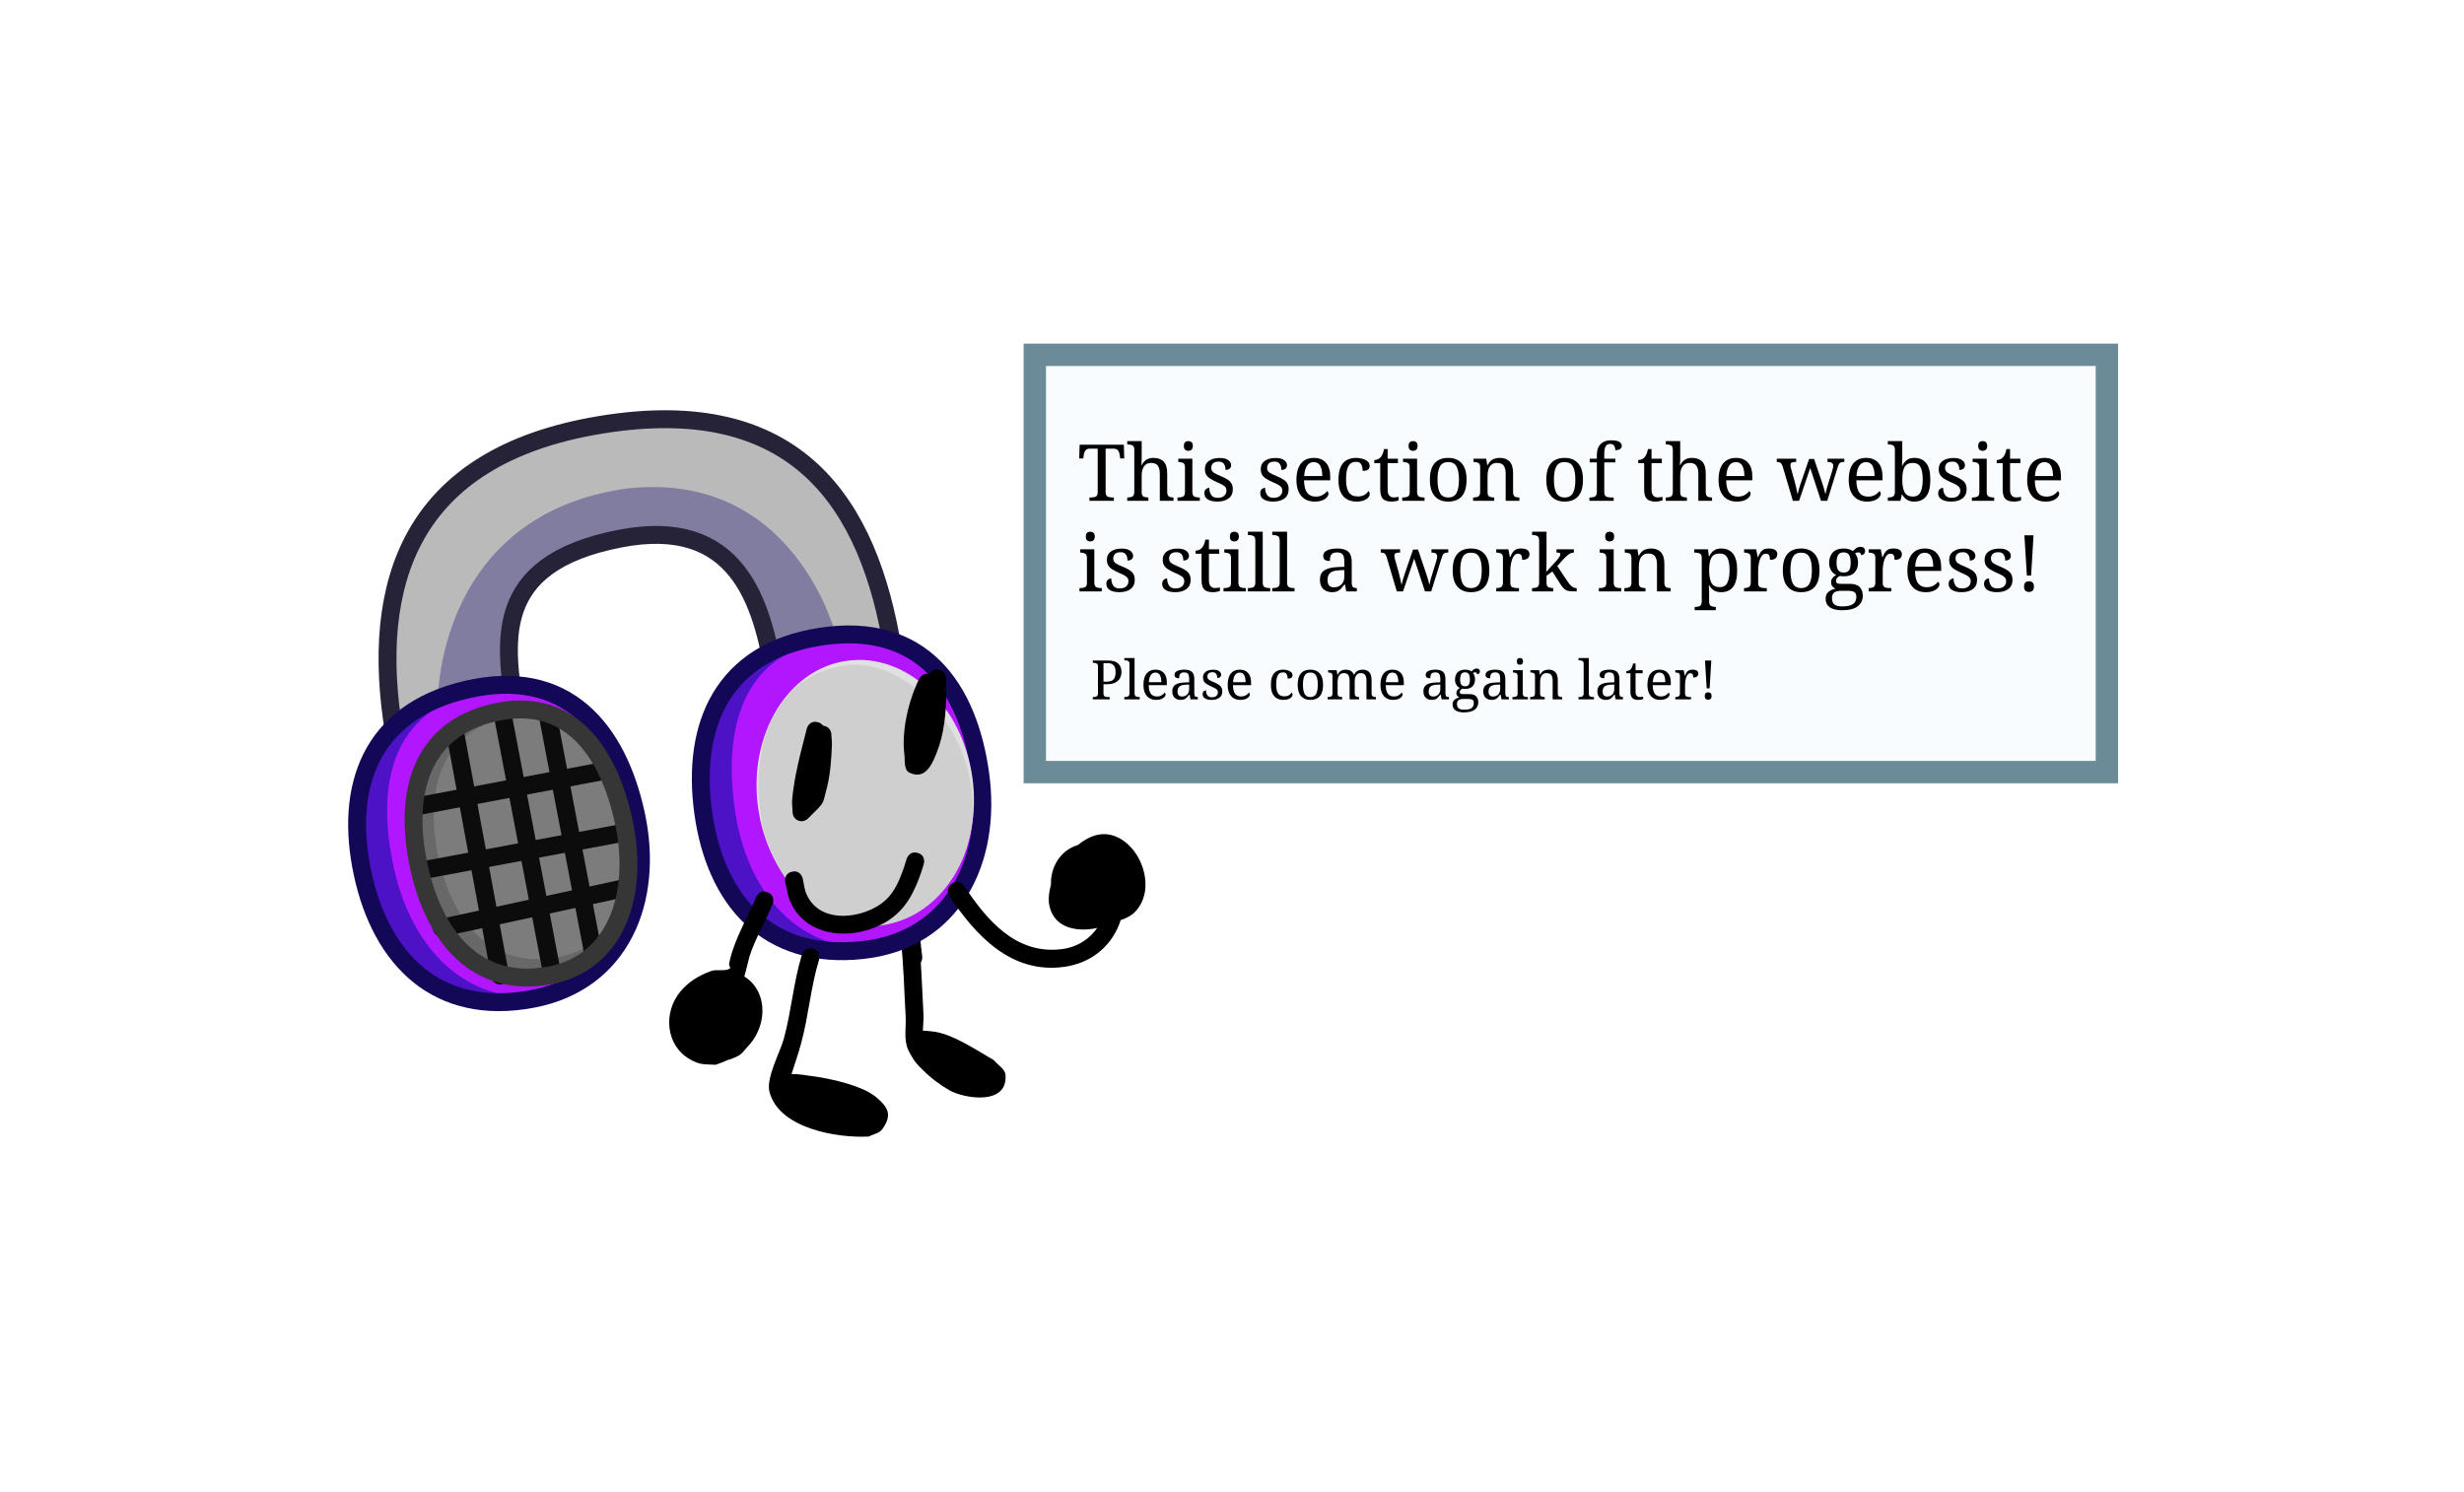
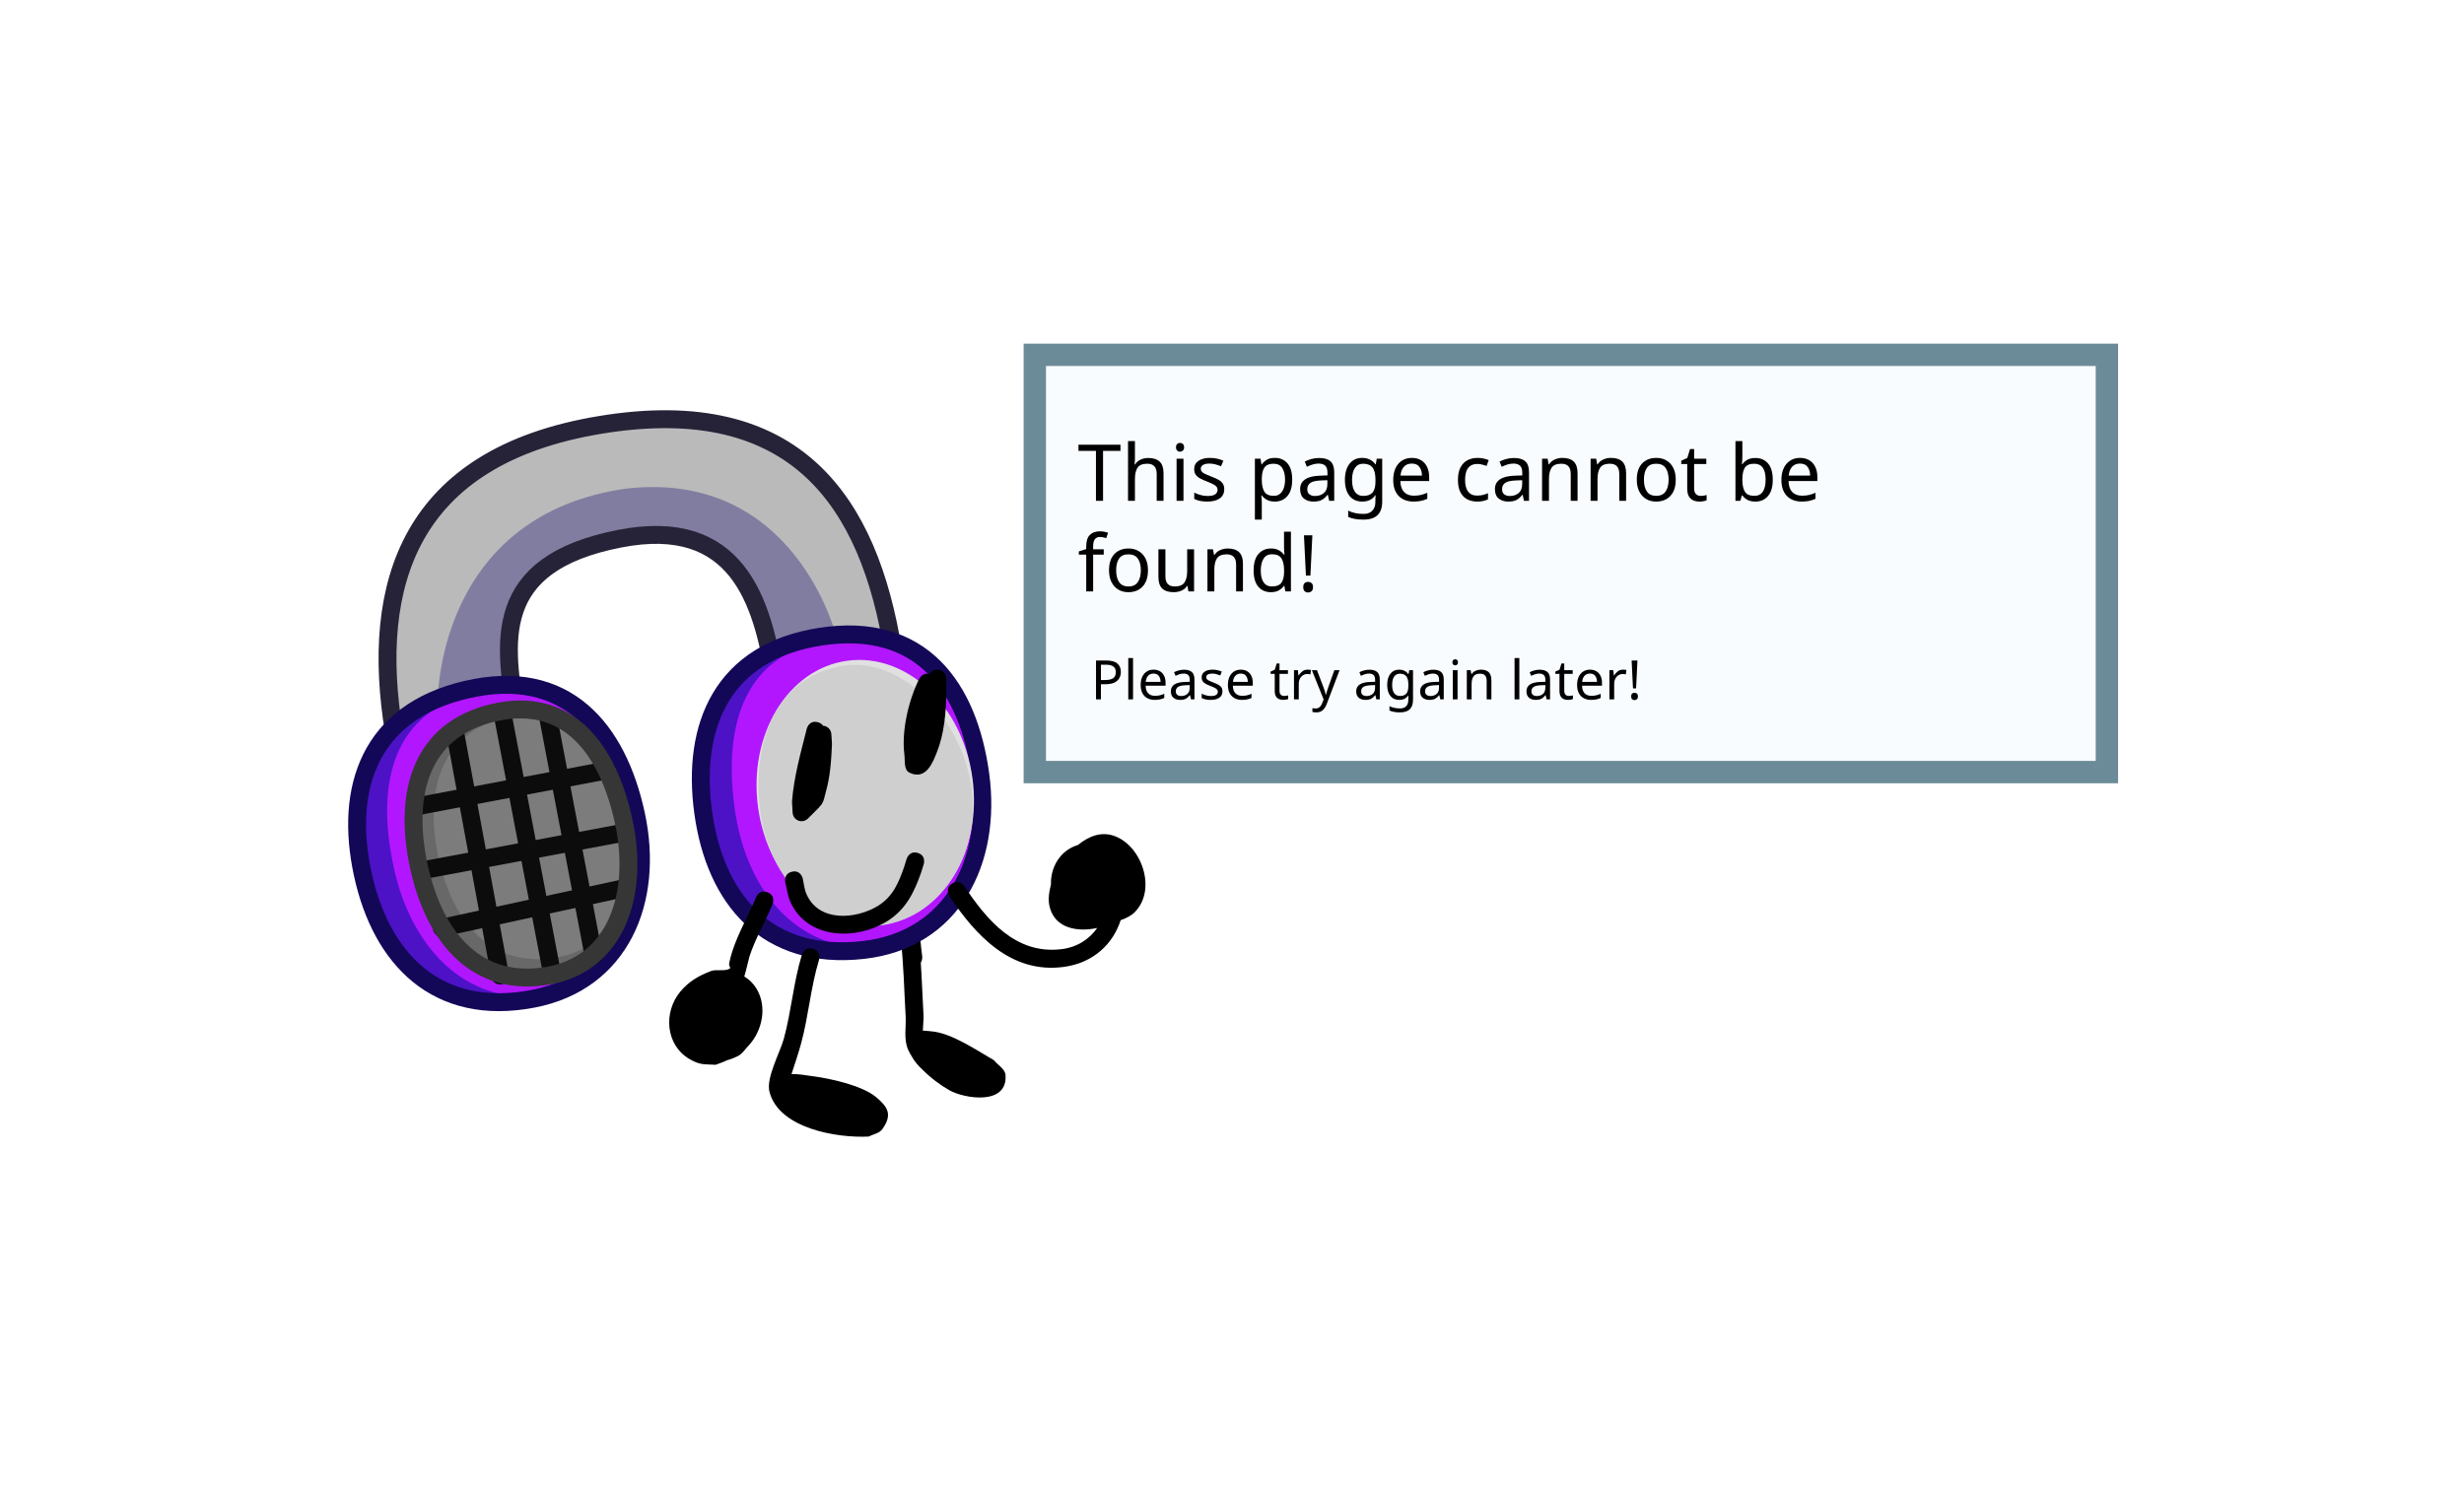
<svg xmlns="http://www.w3.org/2000/svg" version="1.1" width="550.497" height="333.274" viewBox="0,0,550.497,333.274">
  <g transform="translate(35.24846,-13.3631)">
    <g data-paper-data="{&quot;isPaintingLayer&quot;:true}" fill-rule="nonzero" stroke-linejoin="miter" stroke-miterlimit="10" stroke-dasharray="" stroke-dashoffset="0" style="mix-blend-mode: normal">
      <path d="M168.095,215.849c2,0 2,2 2,2l-0.003,1.305c0.139,2.643 0.34,5.257 0.69,7.88c0,0 0.105,0.785 -0.312,1.433c0.258,3.893 0.382,7.817 0.607,11.683c0.056,0.96 -0.116,2.251 -0.146,3.497c0.642,0.019 1.306,0.112 1.882,0.158c4.511,0.359 10.223,4.293 14.01,6.466c0.86,1.103 2.478,1.913 2.579,3.308c0.497,6.868 -9.212,5.281 -12.539,3.399c-1.987,-1.123 -4.221,-2.773 -6.066,-4.666c-0.837,-0.754 -1.765,-1.79 -2.376,-2.956c-0.288,-0.456 -0.542,-0.918 -0.754,-1.381c-1.073,-2.343 -0.436,-5.12 -0.582,-7.577c-0.342,-5.761 -0.426,-11.656 -1.118,-17.375c0,0 -0.085,-0.71 0.271,-1.331c-0.054,-0.774 -0.1,-1.55 -0.141,-2.328l-0.003,-1.516c0,0 0,-2 2,-2z" fill="#000000" stroke="none" stroke-width="0.5" stroke-linecap="butt" />
      <g data-paper-data="{&quot;index&quot;:null}">
        <g stroke-linecap="butt">
          <path d="M52.933,176.906c-5.323,-32.808 3.321,-61.387 46.119,-68.45c43.997,-7.261 60.072,17.55 65.395,50.358c0.706,4.353 -26.068,8.545 -26.47,6.069c-2.749,-16.942 -8.274,-36.143 -34.55,-31.004c-29.114,5.657 -25.786,23.405 -23.037,40.347c0.343,2.112 -26.871,6.292 -27.457,2.681z" fill="#bababa" stroke="none" stroke-width="0" />
          <path d="M62.798,176.711c-1.591,-9.807 1.196,-48.4 41.825,-54.17c37.813,-4.341 46.936,32.944 46.936,32.944c0,0 -12.367,11.001 -12.558,9.823c-2.749,-16.942 -9.983,-37.086 -36.258,-31.947c-29.114,5.657 -24.078,24.348 -21.329,41.29c0.343,2.112 -18.03,5.671 -18.616,2.06z" fill="#817da1" stroke="none" stroke-width="0" />
          <path d="M52.732,176.754c-5.323,-32.808 3.321,-61.387 46.119,-68.45c43.997,-7.261 60.072,17.55 65.395,50.358c0.706,4.353 -26.068,8.545 -26.47,6.069c-2.749,-16.942 -8.274,-36.143 -34.55,-31.004c-29.114,5.657 -25.786,23.405 -23.037,40.347c0.343,2.112 -26.871,6.292 -27.457,2.681z" fill="none" stroke="#262338" stroke-width="4" />
        </g>
        <g stroke-linecap="butt">
          <path d="M183.765,186.406c2.64,19.331 -6.183,36.996 -26.176,39.229c-21.617,2.414 -33.095,-11.444 -35.735,-30.775c-2.64,-19.331 4.281,-35.841 26.176,-39.229c22.706,-3.513 33.095,11.444 35.735,30.775z" fill="#4d12c6" stroke="none" stroke-width="0" />
          <path d="M183.765,186.406c2.64,19.331 -4.558,36.774 -21.613,38.606c-18.441,1.98 -30.638,-11.779 -33.277,-31.11c-2.64,-19.331 2.613,-34.66 21.273,-37.606c21.956,-3.172 30.978,10.78 33.617,30.111z" fill="#b216ff" stroke="none" stroke-width="0" />
          <path d="M183.765,186.406c2.64,19.331 -6.183,36.996 -26.176,39.229c-21.617,2.414 -33.095,-11.444 -35.735,-30.775c-2.64,-19.331 4.281,-35.841 26.176,-39.229c22.706,-3.513 33.095,11.444 35.735,30.775z" fill="none" stroke="#130857" stroke-width="4" />
          <path d="M182.013,187.211c2.223,16.28 -6.698,30.942 -19.926,32.749c-13.228,1.806 -25.753,-9.927 -27.976,-26.208c-2.223,-16.28 6.698,-30.942 19.926,-32.749c13.228,-1.806 25.753,9.927 27.976,26.208z" fill="#e0e0e0" stroke="none" stroke-width="0" />
          <path d="M181.802,189.477c2.135,15.634 -7.56,28.947 -20.263,30.682c-12.703,1.735 -24.731,-9.533 -26.866,-25.168c-2.135,-15.634 3.392,-30.799 18.903,-32.917c12.703,-1.735 26.091,11.769 28.226,27.403z" fill="#cfcfcf" stroke="none" stroke-width="0" />
        </g>
        <g>
          <g stroke-linecap="butt">
            <path d="M106.866,195.451c4.1,19.075 -3.356,37.359 -23.121,41.103c-21.371,4.049 -33.869,-8.897 -37.969,-27.972c-4.1,-19.075 1.546,-36.063 23.121,-41.103c22.374,-5.227 33.869,8.897 37.969,27.972z" fill="#4d12c6" stroke="none" stroke-width="0" />
            <path d="M106.866,195.451c4.1,19.075 -1.752,37.014 -18.619,40.135c-18.237,3.375 -31.444,-9.419 -35.544,-28.493c-4.1,-19.075 -0.027,-34.759 18.355,-39.113c21.652,-4.83 31.707,8.396 35.807,27.471z" fill="#b216ff" stroke="none" stroke-width="0" />
            <path d="M106.866,195.451c4.1,19.075 -3.356,37.359 -23.121,41.103c-21.371,4.049 -33.869,-8.897 -37.969,-27.972c-4.1,-19.075 1.546,-36.063 23.121,-41.103c22.374,-5.227 33.869,8.897 37.969,27.972z" fill="none" stroke="#130857" stroke-width="4" />
          </g>
          <g>
            <path d="M104.847,197.705c3.483,16.203 -1.767,31.502 -16.599,34.262c-16.037,2.984 -25.728,-8.212 -29.211,-24.415c-3.483,-16.203 0.429,-30.444 16.599,-34.262c16.769,-3.959 25.728,8.212 29.211,24.415z" fill="#686868" stroke="none" stroke-width="0" stroke-linecap="butt" />
            <path d="M104.585,195.929c3.183,14.809 -1.615,28.791 -15.17,31.314c-14.657,2.727 -23.514,-7.505 -26.698,-22.314c-3.183,-14.809 0.392,-27.824 15.17,-31.314c15.326,-3.619 23.514,7.505 26.698,22.314z" fill="#7c7c7c" stroke="none" stroke-width="0" stroke-linecap="butt" />
            <path d="M76.475,231.339l-9.932,-53.687" fill="none" stroke="#0c0c0c" stroke-width="4" stroke-linecap="round" />
            <path d="M88.051,230.688l-10.86,-56.934" fill="none" stroke="#0c0c0c" stroke-width="4" stroke-linecap="round" />
            <path d="M58.094,193.497l41.344,-7.829" fill="none" stroke="#0c0c0c" stroke-width="4" stroke-linecap="round" />
            <path d="M104.36,199.376l-45.607,8.525" fill="none" stroke="#0c0c0c" stroke-width="4" stroke-linecap="round" />
            <path d="M63.455,220.668l40.689,-8.836" fill="none" stroke="#0c0c0c" stroke-width="4" stroke-linecap="round" />
            <path d="M87.064,172.849l10.287,53.932" fill="none" stroke="#0c0c0c" stroke-width="4" stroke-linecap="round" />
            <path d="M104.127,197.051c3.483,16.203 -1.767,31.502 -16.599,34.262c-16.037,2.984 -25.728,-8.212 -29.211,-24.415c-3.483,-16.203 0.429,-30.444 16.599,-34.262c16.769,-3.959 25.728,8.212 29.211,24.415z" fill="none" stroke="#363636" stroke-width="4" stroke-linecap="butt" />
          </g>
        </g>
      </g>
      <path d="M141.586,253.368c1.694,-0.057 3.524,0.318 4.481,0.438c3.981,0.498 11.299,2.054 14.485,4.757c2.564,2.176 3.641,3.861 1.32,7.113c-0.663,0.929 -2.003,1.093 -3.005,1.64c-6.948,0.386 -20.122,-1.739 -22.216,-10.034c-0.775,-3.069 2.425,-8.894 3.218,-11.804c1.694,-6.211 2.149,-12.581 4.028,-18.761c0,0 0.582,-1.913 2.496,-1.331c1.913,0.582 1.331,2.496 1.331,2.496c-1.869,6.138 -2.314,12.472 -3.996,18.648c-0.625,2.295 -1.407,4.565 -2.142,6.838z" fill="#000000" stroke="none" stroke-width="0.5" stroke-linecap="butt" />
      <path d="M131.039,231.557c3.483,2.076 4.886,6.563 3.56,10.877c-0.554,1.804 -1.415,3.257 -2.507,4.452c-0.006,0.013 -0.012,0.026 -0.019,0.039c-0.829,0.808 -1.449,1.91 -2.486,2.425c-0.729,0.362 -1.511,0.683 -2.313,0.892c-0.839,0.386 -1.72,0.727 -2.63,1.04c-2.561,-0.145 -3.501,0.099 -5.827,-1.262c-5.413,-3.167 -5.889,-10.524 -2.051,-15.11c1.895,-2.264 4.105,-3.532 6.79,-4.557c1.331,-0.508 3.001,0.151 4.237,-0.557c0.285,-0.163 -0.2,-0.65 -0.15,-0.974c0.156,-1.022 0.439,-2.024 0.758,-3.007c1.325,-4.077 3.627,-7.993 5.264,-11.97c0,0 0.761,-1.849 2.611,-1.088c1.849,0.761 1.088,2.611 1.088,2.611c-1.602,3.889 -3.889,7.736 -5.173,11.724c-0.161,0.5 -0.685,2.965 -1.152,4.466z" fill="#000000" stroke="none" stroke-width="0.5" stroke-linecap="butt" />
      <path d="M209.886,220.706c-3.568,0.803 -8.338,0.462 -10.16,-3.386c-1.036,-2.188 -0.687,-4.239 -0.169,-6.325c-0.133,-3.618 1.848,-7.37 5.662,-8.71c0.129,-0.045 0.255,-0.086 0.378,-0.124c2.336,-1.905 5.093,-3.054 8.037,-2.033c6.207,2.154 9.61,11.984 4.675,17.019c-0.783,0.798 -1.966,1.411 -3.182,1.823c-1.678,5.257 -6.057,9.562 -12.738,10.449c-11.78,1.565 -19.692,-7.078 -25.522,-15.821c0,0 -1.109,-1.664 0.555,-2.773c1.664,-1.109 2.773,0.555 2.773,0.555c5.007,7.512 11.456,15.3 21.683,14.073c3.555,-0.426 6.28,-2.256 8.007,-4.747z" fill="#000000" stroke="none" stroke-width="0.5" stroke-linecap="butt" />
      <path d="M150.631,179.606c-0.159,3.542 -0.367,7.143 -1.345,10.579c-0.314,1.103 -0.441,2.379 -1.227,3.214c-0.098,0.104 -0.2,0.205 -0.304,0.303l0.033,0.033l-2.539,2.539c-0.362,0.362 -0.862,0.586 -1.414,0.586c-1.07,0 -1.943,-0.84 -1.997,-1.896l-0.14,-2.384l0.042,-0.002l-0.045,-0.136c0.446,-5.609 1.946,-10.824 3.304,-16.261c0,0 0.485,-1.94 2.425,-1.455c0.615,0.154 0.986,0.453 1.206,0.791c1,0.069 1.798,0.874 1.857,1.878l0.14,2.1l-0.039,0.003z" fill="#000000" stroke="none" stroke-width="0.5" stroke-linecap="butt" />
      <path d="M174.055,181.464c-0.813,2.007 -2.338,6.403 -6.139,4.535c-1.27,-0.624 -0.942,-2.692 -1.117,-4.097c-0.663,-5.32 0.975,-12.132 3.314,-16.851c0,0 0.734,-1.469 2.203,-1.079l0.428,-0.428c0,0 0,0 0,0c0.362,-0.362 0.862,-0.586 1.414,-0.586c1.105,0 2,0.895 2,2l0,3.103c-0.009,4.361 -0.462,9.345 -2.104,13.402z" fill="#000000" stroke="none" stroke-width="0.5" stroke-linecap="butt" />
      <path d="M169.819,203.951c1.909,0.596 1.313,2.505 1.313,2.505l-0.602,1.926c-1.55,4.365 -3.348,8.14 -7.455,10.749c-6.931,4.403 -17.949,4.213 -21.747,-4.258c-0.606,-1.351 -0.75,-2.864 -1.125,-4.296c0,0 -0.485,-1.94 1.455,-2.425c1.94,-0.485 2.425,1.455 2.425,1.455c0.272,1.155 0.35,2.373 0.815,3.465c2.744,6.431 11.135,5.734 16.086,2.649c3.276,-2.041 4.584,-5.217 5.77,-8.66l0.559,-1.796c0,0 0.596,-1.909 2.505,-1.313z" fill="#000000" stroke="none" stroke-width="0.5" stroke-linecap="butt" />
      <g stroke-linecap="butt">
        <path d="M195.944,185.881v-93.239h239.521v93.239z" fill="#f9fcff" stroke="#6c8b98" stroke-width="5" />
-         <text transform="translate(205.5199,125.2607) scale(0.43873,0.43873)" font-size="40" xml:space="preserve" fill="#000000" fill-rule="nonzero" stroke="none" stroke-width="1" stroke-linecap="butt" stroke-linejoin="miter" stroke-miterlimit="10" stroke-dasharray="" stroke-dashoffset="0" font-family="serif" font-weight="normal" text-anchor="start" style="mix-blend-mode: normal">
-           <tspan x="0" dy="0">This section of the website</tspan>
-           <tspan x="0" dy="46.15px">is still a work in progress!</tspan>
+         <text transform="translate(205.5199,125.2607) scale(0.43873,0.43873)" font-size="40" xml:space="preserve" fill="#000000" fill-rule="nonzero" stroke="none" stroke-width="1" stroke-linecap="butt" stroke-linejoin="miter" stroke-miterlimit="10" stroke-dasharray="" stroke-dashoffset="0" font-family="sans-serif" font-weight="normal" text-anchor="start" style="mix-blend-mode: normal">
+           <tspan x="0" dy="0">This page cannot be</tspan>
+           <tspan x="0" dy="46.15px">found!</tspan>
          <tspan x="0" dy="46.15px"> </tspan>
        </text>
-         <text transform="translate(208.4416,169.628) scale(0.30375,0.30375)" font-size="40" xml:space="preserve" fill="#000000" fill-rule="nonzero" stroke="none" stroke-width="1" stroke-linecap="butt" stroke-linejoin="miter" stroke-miterlimit="10" stroke-dasharray="" stroke-dashoffset="0" font-family="serif" font-weight="normal" text-anchor="start" style="mix-blend-mode: normal">
-           <tspan x="0" dy="0">Please come again later!</tspan>
+         <text transform="translate(208.4416,169.628) scale(0.30375,0.30375)" font-size="40" xml:space="preserve" fill="#000000" fill-rule="nonzero" stroke="none" stroke-width="1" stroke-linecap="butt" stroke-linejoin="miter" stroke-miterlimit="10" stroke-dasharray="" stroke-dashoffset="0" font-family="sans-serif" font-weight="normal" text-anchor="start" style="mix-blend-mode: normal">
+           <tspan x="0" dy="0">Please try again later!</tspan>
        </text>
      </g>
      <path d="M-35.248,346.637v-333.274h550.497v333.274z" fill="none" stroke="none" stroke-width="none" stroke-linecap="butt" />
    </g>
  </g>
</svg>
